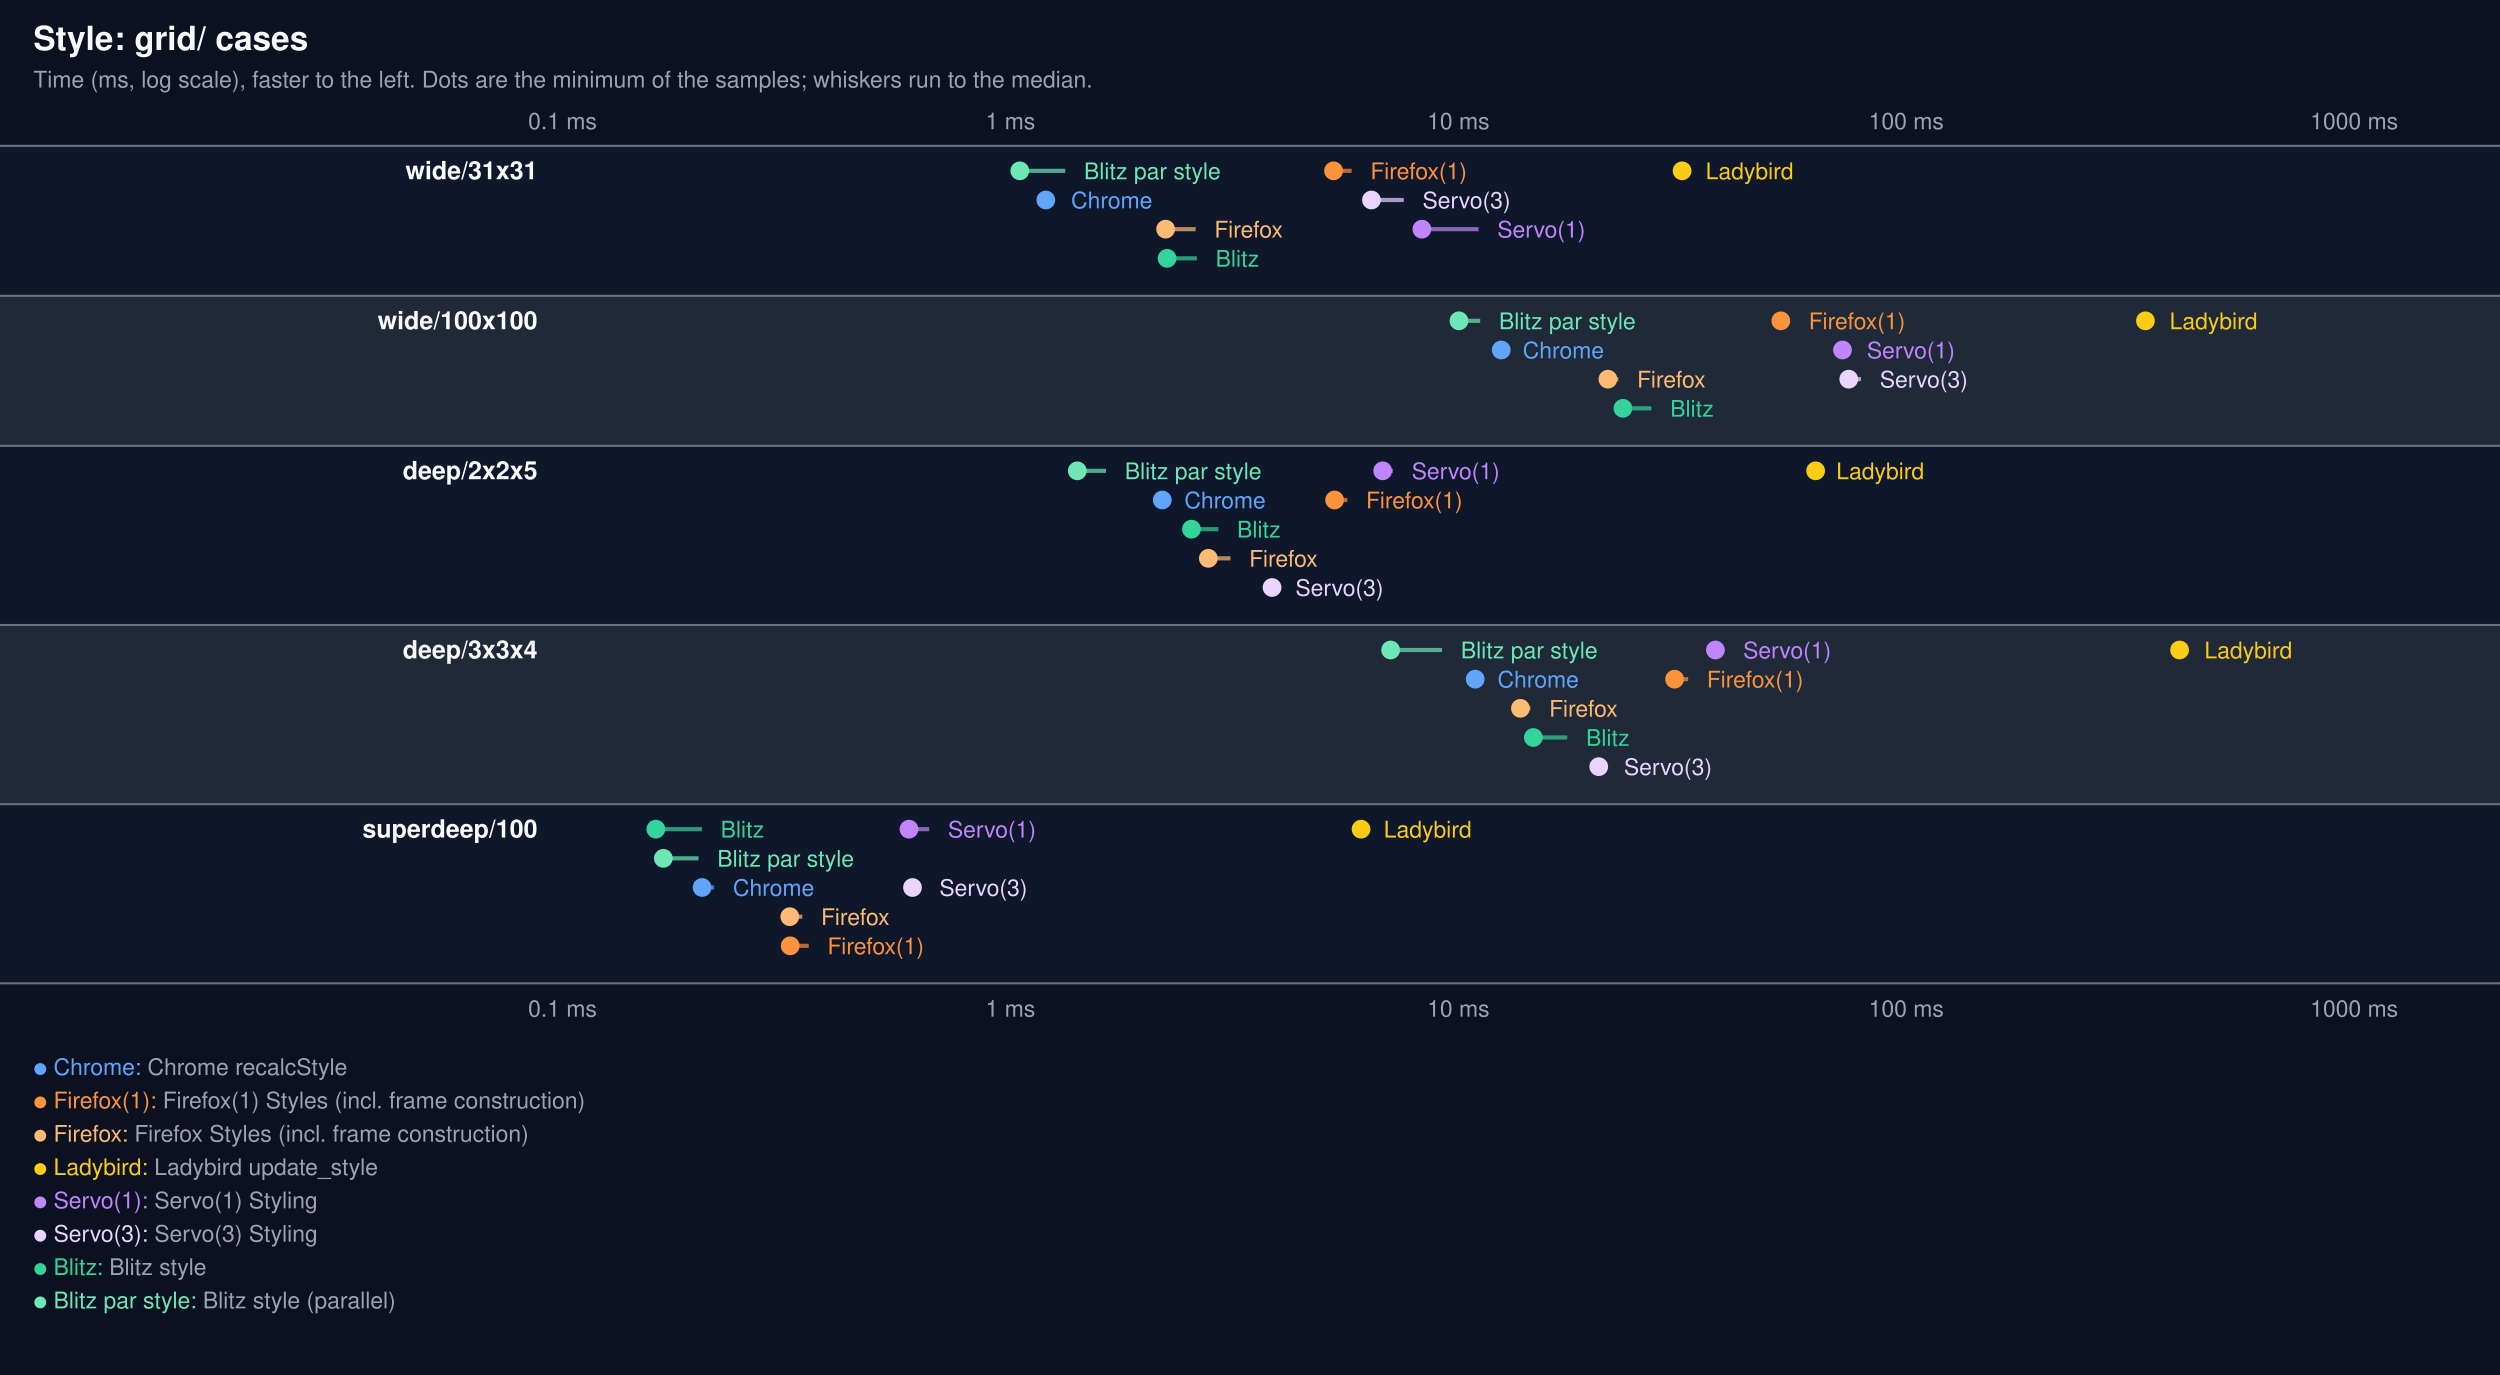
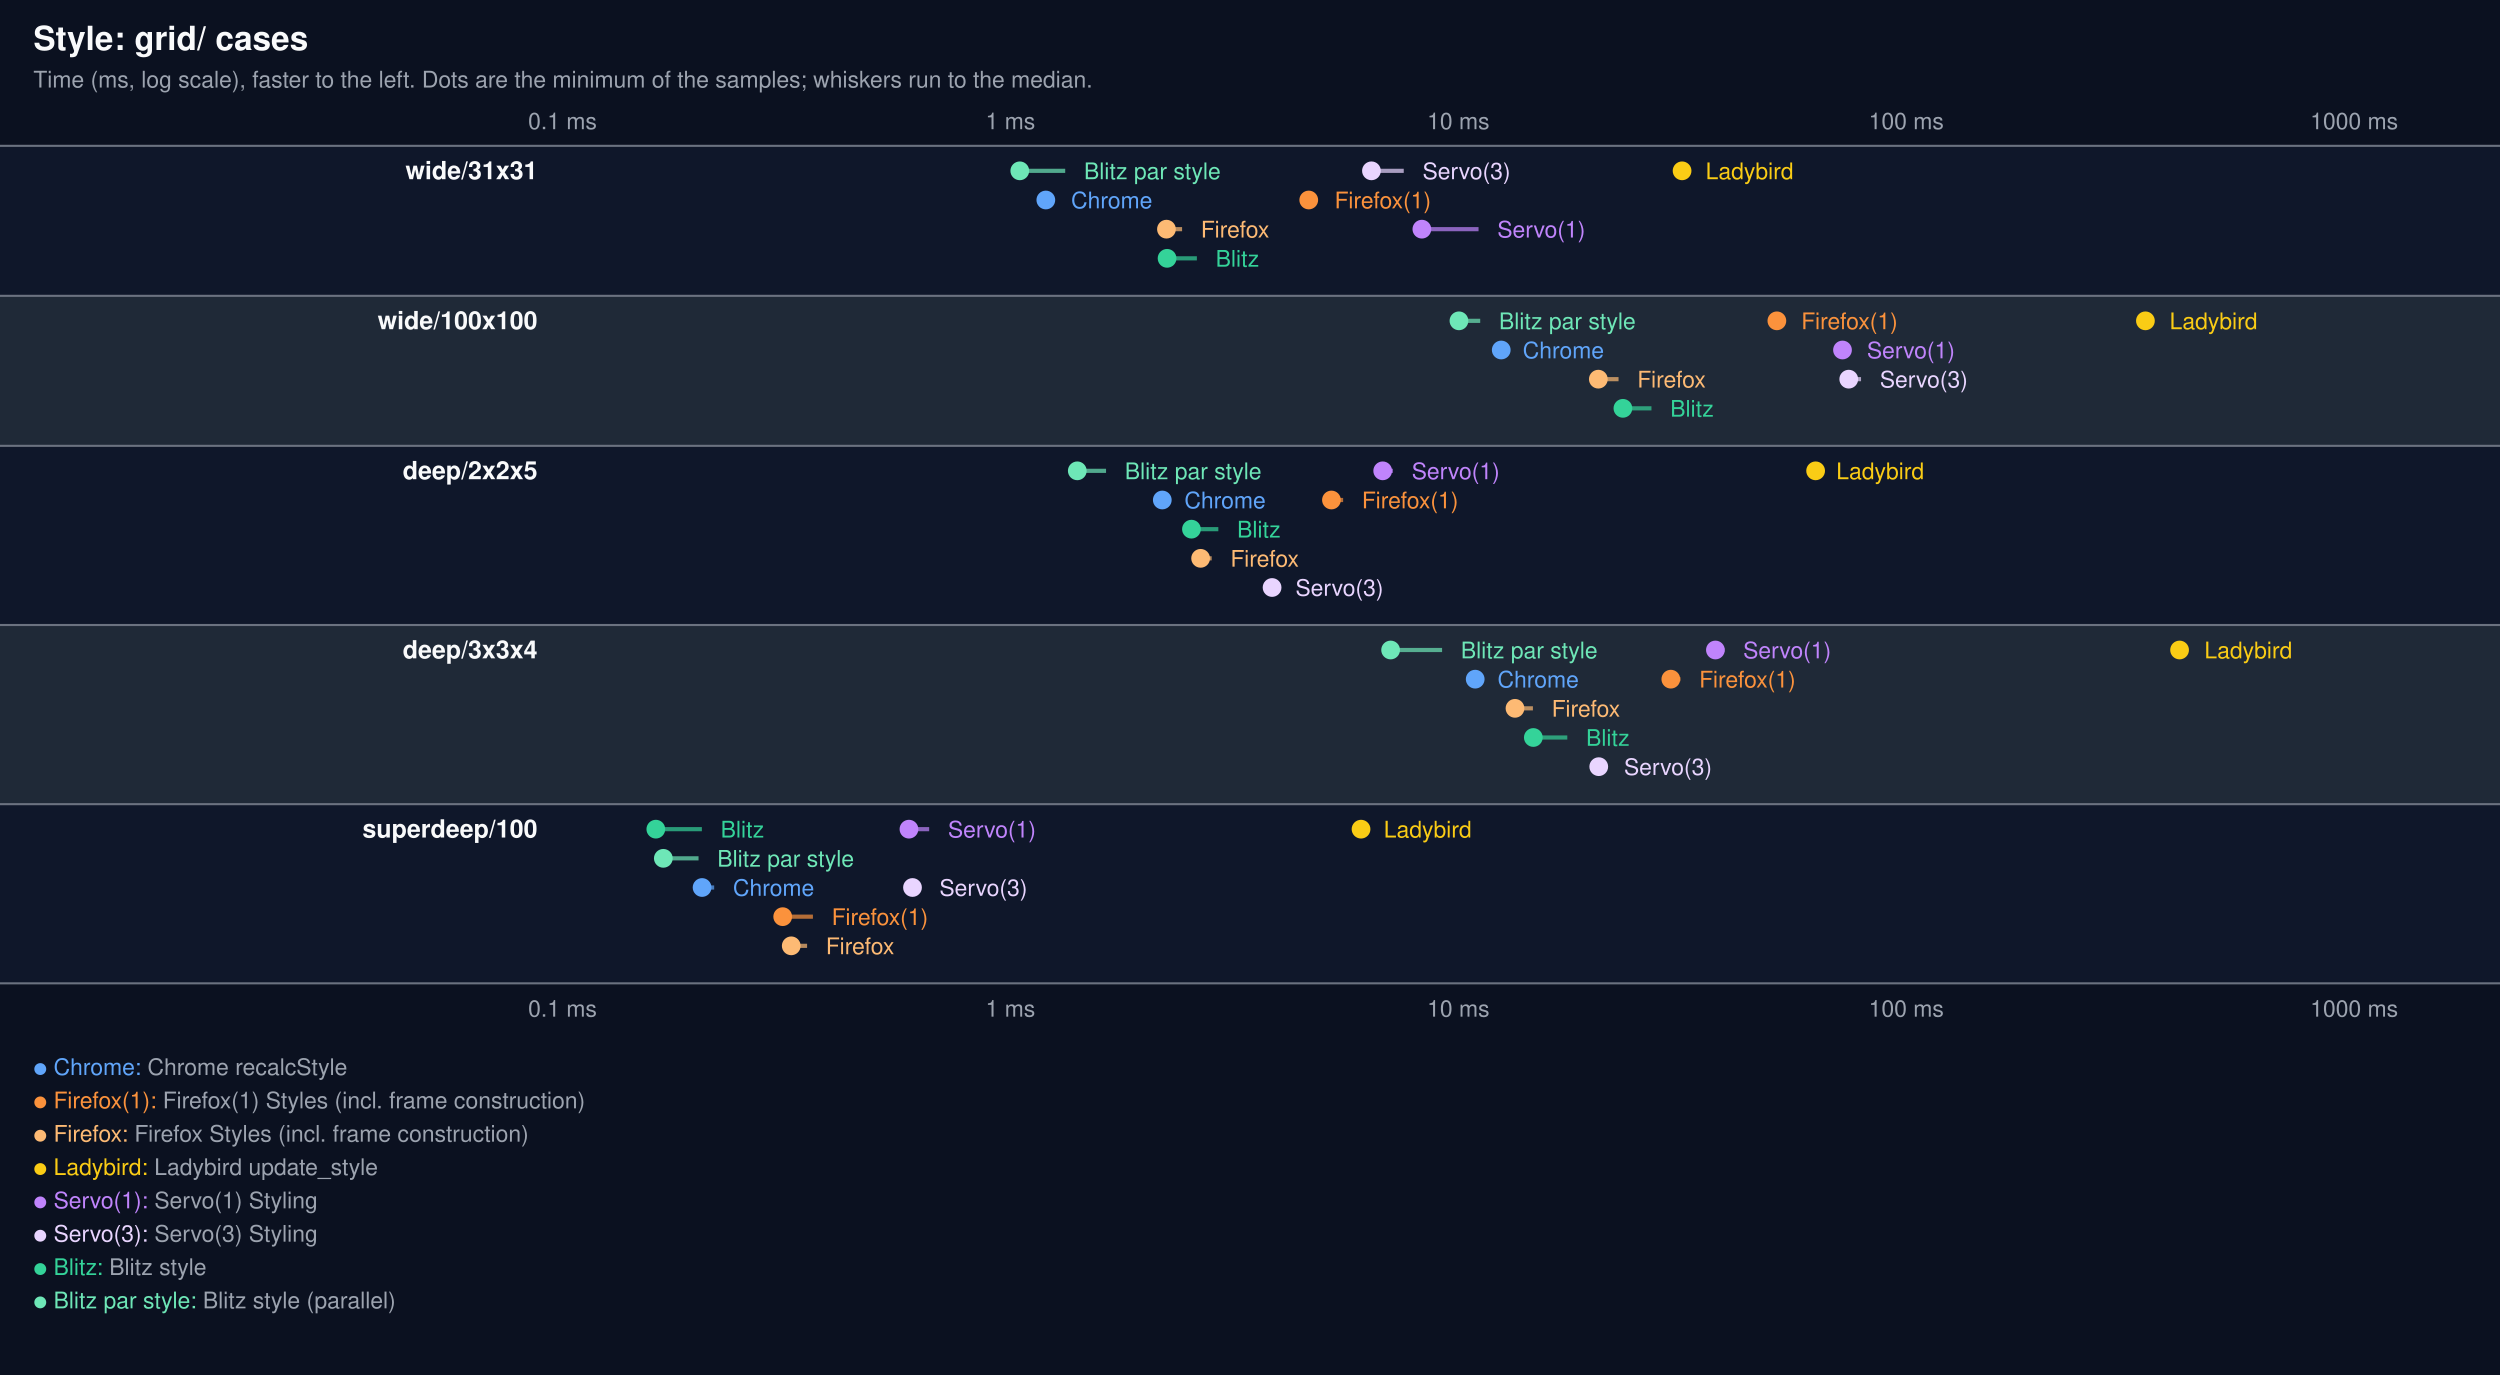
<svg xmlns="http://www.w3.org/2000/svg" width="1200" height="660" viewBox="0 0 1200 660" font-family="system-ui, -apple-system, Segoe UI, Helvetica, Arial, sans-serif">
  <rect width="1200" height="660" fill="#0b1120" />
  <text x="16" y="24" fill="#f9fafb" font-size="16" font-weight="600">Style: grid/ cases</text>
  <text x="16" y="42" fill="#9ca3af" font-size="11">Time (ms, log scale), faster to the left. Dots are the minimum of the samples; whiskers run to the median.</text>
  <line x1="270.0" x2="270.0" y1="70" y2="472" stroke="#374151" stroke-dasharray="2 4" />
  <text x="270.0" y="62" fill="#9ca3af" font-size="11" text-anchor="middle">0.1 ms</text>
  <text x="270.0" y="488" fill="#9ca3af" font-size="11" text-anchor="middle">0.1 ms</text>
  <line x1="485.0" x2="485.0" y1="70" y2="472" stroke="#374151" stroke-dasharray="2 4" />
  <text x="485.0" y="62" fill="#9ca3af" font-size="11" text-anchor="middle">1 ms</text>
  <text x="485.0" y="488" fill="#9ca3af" font-size="11" text-anchor="middle">1 ms</text>
  <line x1="700.0" x2="700.0" y1="70" y2="472" stroke="#374151" stroke-dasharray="2 4" />
  <text x="700.0" y="62" fill="#9ca3af" font-size="11" text-anchor="middle">10 ms</text>
  <text x="700.0" y="488" fill="#9ca3af" font-size="11" text-anchor="middle">10 ms</text>
  <line x1="915.0" x2="915.0" y1="70" y2="472" stroke="#374151" stroke-dasharray="2 4" />
  <text x="915.0" y="62" fill="#9ca3af" font-size="11" text-anchor="middle">100 ms</text>
  <text x="915.0" y="488" fill="#9ca3af" font-size="11" text-anchor="middle">100 ms</text>
  <line x1="1130.0" x2="1130.0" y1="70" y2="472" stroke="#374151" stroke-dasharray="2 4" />
  <text x="1130.0" y="62" fill="#9ca3af" font-size="11" text-anchor="middle">1000 ms</text>
  <text x="1130.0" y="488" fill="#9ca3af" font-size="11" text-anchor="middle">1000 ms</text>
  <rect x="0" y="70" width="1200" height="72" fill="#0f172a" />
  <line x1="0" x2="1200" y1="70" y2="70" stroke="#6b7280" stroke-width="1" />
  <text x="258" y="86" fill="#f9fafb" font-size="12" font-weight="600" text-anchor="end">wide/31x31</text>
  <line x1="489.5" x2="511.3" y1="82" y2="82" stroke="#6ee7b7" stroke-width="2" opacity="0.7" />
  <circle cx="489.5" cy="82" r="4.5" fill="#6ee7b7" />
  <text x="520.3" y="86" fill="#6ee7b7" font-size="11" text-anchor="start">Blitz par style</text>
  <line x1="502.0" x2="505.1" y1="96" y2="96" stroke="#60a5fa" stroke-width="2" opacity="0.7" />
  <circle cx="502.0" cy="96" r="4.5" fill="#60a5fa" />
  <text x="514.1" y="100" fill="#60a5fa" font-size="11" text-anchor="start">Chrome</text>
-   <line x1="559.5" x2="573.9" y1="110" y2="110" stroke="#fdba74" stroke-width="2" opacity="0.7" />
-   <circle cx="559.5" cy="110" r="4.5" fill="#fdba74" />
-   <text x="582.9" y="114" fill="#fdba74" font-size="11" text-anchor="start">Firefox</text>
+   <line x1="559.9" x2="567.4" y1="110" y2="110" stroke="#fdba74" stroke-width="2" opacity="0.7" />
+   <circle cx="559.9" cy="110" r="4.5" fill="#fdba74" />
+   <text x="576.4" y="114" fill="#fdba74" font-size="11" text-anchor="start">Firefox</text>
  <line x1="560.2" x2="574.5" y1="124" y2="124" stroke="#34d399" stroke-width="2" opacity="0.7" />
  <circle cx="560.2" cy="124" r="4.5" fill="#34d399" />
  <text x="583.5" y="128" fill="#34d399" font-size="11" text-anchor="start">Blitz</text>
-   <line x1="640.1" x2="648.8" y1="82" y2="82" stroke="#fb923c" stroke-width="2" opacity="0.7" />
-   <circle cx="640.1" cy="82" r="4.5" fill="#fb923c" />
-   <text x="657.8" y="86" fill="#fb923c" font-size="11" text-anchor="start">Firefox(1)</text>
-   <line x1="658.3" x2="673.8" y1="96" y2="96" stroke="#e9d5ff" stroke-width="2" opacity="0.7" />
-   <circle cx="658.3" cy="96" r="4.5" fill="#e9d5ff" />
-   <text x="682.8" y="100" fill="#e9d5ff" font-size="11" text-anchor="start">Servo(3)</text>
+   <line x1="628.2" x2="631.6" y1="96" y2="96" stroke="#fb923c" stroke-width="2" opacity="0.7" />
+   <circle cx="628.2" cy="96" r="4.5" fill="#fb923c" />
+   <text x="640.6" y="100" fill="#fb923c" font-size="11" text-anchor="start">Firefox(1)</text>
+   <line x1="658.3" x2="673.8" y1="82" y2="82" stroke="#e9d5ff" stroke-width="2" opacity="0.7" />
+   <circle cx="658.3" cy="82" r="4.5" fill="#e9d5ff" />
+   <text x="682.8" y="86" fill="#e9d5ff" font-size="11" text-anchor="start">Servo(3)</text>
  <line x1="682.5" x2="709.7" y1="110" y2="110" stroke="#c084fc" stroke-width="2" opacity="0.7" />
  <circle cx="682.5" cy="110" r="4.5" fill="#c084fc" />
  <text x="718.7" y="114" fill="#c084fc" font-size="11" text-anchor="start">Servo(1)</text>
  <line x1="807.4" x2="809.7" y1="82" y2="82" stroke="#facc15" stroke-width="2" opacity="0.7" />
  <circle cx="807.4" cy="82" r="4.5" fill="#facc15" />
  <text x="818.7" y="86" fill="#facc15" font-size="11" text-anchor="start">Ladybird</text>
  <rect x="0" y="142" width="1200" height="72" fill="#1f2937" />
  <line x1="0" x2="1200" y1="142" y2="142" stroke="#6b7280" stroke-width="1" />
  <text x="258" y="158" fill="#f9fafb" font-size="12" font-weight="600" text-anchor="end">wide/100x100</text>
  <line x1="700.3" x2="710.5" y1="154" y2="154" stroke="#6ee7b7" stroke-width="2" opacity="0.7" />
  <circle cx="700.3" cy="154" r="4.5" fill="#6ee7b7" />
  <text x="719.5" y="158" fill="#6ee7b7" font-size="11" text-anchor="start">Blitz par style</text>
  <line x1="720.6" x2="721.9" y1="168" y2="168" stroke="#60a5fa" stroke-width="2" opacity="0.7" />
  <circle cx="720.6" cy="168" r="4.5" fill="#60a5fa" />
  <text x="730.9" y="172" fill="#60a5fa" font-size="11" text-anchor="start">Chrome</text>
-   <line x1="771.8" x2="776.8" y1="182" y2="182" stroke="#fdba74" stroke-width="2" opacity="0.7" />
-   <circle cx="771.8" cy="182" r="4.5" fill="#fdba74" />
-   <text x="785.8" y="186" fill="#fdba74" font-size="11" text-anchor="start">Firefox</text>
+   <line x1="767.2" x2="776.9" y1="182" y2="182" stroke="#fdba74" stroke-width="2" opacity="0.7" />
+   <circle cx="767.2" cy="182" r="4.5" fill="#fdba74" />
+   <text x="785.9" y="186" fill="#fdba74" font-size="11" text-anchor="start">Firefox</text>
  <line x1="779.0" x2="792.7" y1="196" y2="196" stroke="#34d399" stroke-width="2" opacity="0.7" />
  <circle cx="779.0" cy="196" r="4.5" fill="#34d399" />
  <text x="801.7" y="200" fill="#34d399" font-size="11" text-anchor="start">Blitz</text>
-   <line x1="854.8" x2="859.2" y1="154" y2="154" stroke="#fb923c" stroke-width="2" opacity="0.7" />
-   <circle cx="854.8" cy="154" r="4.5" fill="#fb923c" />
-   <text x="868.2" y="158" fill="#fb923c" font-size="11" text-anchor="start">Firefox(1)</text>
+   <line x1="852.9" x2="855.6" y1="154" y2="154" stroke="#fb923c" stroke-width="2" opacity="0.7" />
+   <circle cx="852.9" cy="154" r="4.5" fill="#fb923c" />
+   <text x="864.6" y="158" fill="#fb923c" font-size="11" text-anchor="start">Firefox(1)</text>
  <line x1="884.4" x2="887.1" y1="168" y2="168" stroke="#c084fc" stroke-width="2" opacity="0.7" />
  <circle cx="884.4" cy="168" r="4.5" fill="#c084fc" />
  <text x="896.1" y="172" fill="#c084fc" font-size="11" text-anchor="start">Servo(1)</text>
  <line x1="887.4" x2="893.3" y1="182" y2="182" stroke="#e9d5ff" stroke-width="2" opacity="0.7" />
  <circle cx="887.4" cy="182" r="4.5" fill="#e9d5ff" />
  <text x="902.3" y="186" fill="#e9d5ff" font-size="11" text-anchor="start">Servo(3)</text>
  <line x1="1029.8" x2="1032.4" y1="154" y2="154" stroke="#facc15" stroke-width="2" opacity="0.7" />
  <circle cx="1029.8" cy="154" r="4.5" fill="#facc15" />
  <text x="1041.4" y="158" fill="#facc15" font-size="11" text-anchor="start">Ladybird</text>
  <rect x="0" y="214" width="1200" height="86" fill="#0f172a" />
  <line x1="0" x2="1200" y1="214" y2="214" stroke="#6b7280" stroke-width="1" />
  <text x="258" y="230" fill="#f9fafb" font-size="12" font-weight="600" text-anchor="end">deep/2x2x5</text>
  <line x1="517.1" x2="530.9" y1="226" y2="226" stroke="#6ee7b7" stroke-width="2" opacity="0.7" />
  <circle cx="517.1" cy="226" r="4.5" fill="#6ee7b7" />
  <text x="539.9" y="230" fill="#6ee7b7" font-size="11" text-anchor="start">Blitz par style</text>
  <line x1="557.9" x2="559.5" y1="240" y2="240" stroke="#60a5fa" stroke-width="2" opacity="0.7" />
  <circle cx="557.9" cy="240" r="4.5" fill="#60a5fa" />
  <text x="568.5" y="244" fill="#60a5fa" font-size="11" text-anchor="start">Chrome</text>
  <line x1="571.9" x2="584.8" y1="254" y2="254" stroke="#34d399" stroke-width="2" opacity="0.7" />
  <circle cx="571.9" cy="254" r="4.5" fill="#34d399" />
  <text x="593.8" y="258" fill="#34d399" font-size="11" text-anchor="start">Blitz</text>
-   <line x1="580.0" x2="590.6" y1="268" y2="268" stroke="#fdba74" stroke-width="2" opacity="0.7" />
-   <circle cx="580.0" cy="268" r="4.5" fill="#fdba74" />
-   <text x="599.6" y="272" fill="#fdba74" font-size="11" text-anchor="start">Firefox</text>
+   <line x1="576.3" x2="581.6" y1="268" y2="268" stroke="#fdba74" stroke-width="2" opacity="0.7" />
+   <circle cx="576.3" cy="268" r="4.5" fill="#fdba74" />
+   <text x="590.6" y="272" fill="#fdba74" font-size="11" text-anchor="start">Firefox</text>
  <line x1="610.6" x2="612.8" y1="282" y2="282" stroke="#e9d5ff" stroke-width="2" opacity="0.7" />
  <circle cx="610.6" cy="282" r="4.5" fill="#e9d5ff" />
  <text x="621.8" y="286" fill="#e9d5ff" font-size="11" text-anchor="start">Servo(3)</text>
-   <line x1="640.6" x2="646.7" y1="240" y2="240" stroke="#fb923c" stroke-width="2" opacity="0.7" />
-   <circle cx="640.6" cy="240" r="4.5" fill="#fb923c" />
-   <text x="655.7" y="244" fill="#fb923c" font-size="11" text-anchor="start">Firefox(1)</text>
+   <line x1="639.1" x2="644.7" y1="240" y2="240" stroke="#fb923c" stroke-width="2" opacity="0.7" />
+   <circle cx="639.1" cy="240" r="4.5" fill="#fb923c" />
+   <text x="653.7" y="244" fill="#fb923c" font-size="11" text-anchor="start">Firefox(1)</text>
  <line x1="663.7" x2="668.6" y1="226" y2="226" stroke="#c084fc" stroke-width="2" opacity="0.7" />
  <circle cx="663.7" cy="226" r="4.5" fill="#c084fc" />
  <text x="677.6" y="230" fill="#c084fc" font-size="11" text-anchor="start">Servo(1)</text>
  <line x1="871.5" x2="872.4" y1="226" y2="226" stroke="#facc15" stroke-width="2" opacity="0.7" />
  <circle cx="871.5" cy="226" r="4.5" fill="#facc15" />
  <text x="881.4" y="230" fill="#facc15" font-size="11" text-anchor="start">Ladybird</text>
  <rect x="0" y="300" width="1200" height="86" fill="#1f2937" />
  <line x1="0" x2="1200" y1="300" y2="300" stroke="#6b7280" stroke-width="1" />
  <text x="258" y="316" fill="#f9fafb" font-size="12" font-weight="600" text-anchor="end">deep/3x3x4</text>
  <line x1="667.5" x2="692.2" y1="312" y2="312" stroke="#6ee7b7" stroke-width="2" opacity="0.7" />
  <circle cx="667.5" cy="312" r="4.5" fill="#6ee7b7" />
  <text x="701.2" y="316" fill="#6ee7b7" font-size="11" text-anchor="start">Blitz par style</text>
  <line x1="708.1" x2="709.8" y1="326" y2="326" stroke="#60a5fa" stroke-width="2" opacity="0.7" />
  <circle cx="708.1" cy="326" r="4.5" fill="#60a5fa" />
  <text x="718.8" y="330" fill="#60a5fa" font-size="11" text-anchor="start">Chrome</text>
-   <line x1="729.8" x2="734.6" y1="340" y2="340" stroke="#fdba74" stroke-width="2" opacity="0.7" />
-   <circle cx="729.8" cy="340" r="4.5" fill="#fdba74" />
-   <text x="743.6" y="344" fill="#fdba74" font-size="11" text-anchor="start">Firefox</text>
+   <line x1="727.2" x2="735.8" y1="340" y2="340" stroke="#fdba74" stroke-width="2" opacity="0.7" />
+   <circle cx="727.2" cy="340" r="4.5" fill="#fdba74" />
+   <text x="744.8" y="344" fill="#fdba74" font-size="11" text-anchor="start">Firefox</text>
  <line x1="736.0" x2="752.3" y1="354" y2="354" stroke="#34d399" stroke-width="2" opacity="0.7" />
  <circle cx="736.0" cy="354" r="4.5" fill="#34d399" />
  <text x="761.3" y="358" fill="#34d399" font-size="11" text-anchor="start">Blitz</text>
  <line x1="767.4" x2="770.5" y1="368" y2="368" stroke="#e9d5ff" stroke-width="2" opacity="0.7" />
  <circle cx="767.4" cy="368" r="4.5" fill="#e9d5ff" />
  <text x="779.5" y="372" fill="#e9d5ff" font-size="11" text-anchor="start">Servo(3)</text>
-   <line x1="803.8" x2="810.3" y1="326" y2="326" stroke="#fb923c" stroke-width="2" opacity="0.7" />
-   <circle cx="803.8" cy="326" r="4.5" fill="#fb923c" />
-   <text x="819.3" y="330" fill="#fb923c" font-size="11" text-anchor="start">Firefox(1)</text>
+   <line x1="802.0" x2="806.6" y1="326" y2="326" stroke="#fb923c" stroke-width="2" opacity="0.7" />
+   <circle cx="802.0" cy="326" r="4.5" fill="#fb923c" />
+   <text x="815.6" y="330" fill="#fb923c" font-size="11" text-anchor="start">Firefox(1)</text>
  <line x1="823.4" x2="827.7" y1="312" y2="312" stroke="#c084fc" stroke-width="2" opacity="0.7" />
  <circle cx="823.4" cy="312" r="4.5" fill="#c084fc" />
  <text x="836.7" y="316" fill="#c084fc" font-size="11" text-anchor="start">Servo(1)</text>
  <line x1="1046.2" x2="1049.1" y1="312" y2="312" stroke="#facc15" stroke-width="2" opacity="0.7" />
  <circle cx="1046.2" cy="312" r="4.5" fill="#facc15" />
  <text x="1058.1" y="316" fill="#facc15" font-size="11" text-anchor="start">Ladybird</text>
  <rect x="0" y="386" width="1200" height="86" fill="#0f172a" />
  <line x1="0" x2="1200" y1="386" y2="386" stroke="#6b7280" stroke-width="1" />
  <text x="258" y="402" fill="#f9fafb" font-size="12" font-weight="600" text-anchor="end">superdeep/100</text>
  <line x1="314.8" x2="336.9" y1="398" y2="398" stroke="#34d399" stroke-width="2" opacity="0.7" />
  <circle cx="314.8" cy="398" r="4.5" fill="#34d399" />
  <text x="345.9" y="402" fill="#34d399" font-size="11" text-anchor="start">Blitz</text>
  <line x1="318.4" x2="335.3" y1="412" y2="412" stroke="#6ee7b7" stroke-width="2" opacity="0.7" />
  <circle cx="318.4" cy="412" r="4.5" fill="#6ee7b7" />
  <text x="344.3" y="416" fill="#6ee7b7" font-size="11" text-anchor="start">Blitz par style</text>
  <line x1="337.0" x2="342.8" y1="426" y2="426" stroke="#60a5fa" stroke-width="2" opacity="0.7" />
  <circle cx="337.0" cy="426" r="4.5" fill="#60a5fa" />
  <text x="351.8" y="430" fill="#60a5fa" font-size="11" text-anchor="start">Chrome</text>
-   <line x1="379.1" x2="385.1" y1="440" y2="440" stroke="#fdba74" stroke-width="2" opacity="0.7" />
-   <circle cx="379.1" cy="440" r="4.5" fill="#fdba74" />
-   <text x="394.1" y="444" fill="#fdba74" font-size="11" text-anchor="start">Firefox</text>
-   <line x1="379.3" x2="388.2" y1="454" y2="454" stroke="#fb923c" stroke-width="2" opacity="0.7" />
-   <circle cx="379.3" cy="454" r="4.5" fill="#fb923c" />
-   <text x="397.2" y="458" fill="#fb923c" font-size="11" text-anchor="start">Firefox(1)</text>
+   <line x1="375.7" x2="390.2" y1="440" y2="440" stroke="#fb923c" stroke-width="2" opacity="0.7" />
+   <circle cx="375.7" cy="440" r="4.5" fill="#fb923c" />
+   <text x="399.2" y="444" fill="#fb923c" font-size="11" text-anchor="start">Firefox(1)</text>
+   <line x1="379.8" x2="387.4" y1="454" y2="454" stroke="#fdba74" stroke-width="2" opacity="0.7" />
+   <circle cx="379.8" cy="454" r="4.5" fill="#fdba74" />
+   <text x="396.4" y="458" fill="#fdba74" font-size="11" text-anchor="start">Firefox</text>
  <line x1="436.3" x2="446.0" y1="398" y2="398" stroke="#c084fc" stroke-width="2" opacity="0.7" />
  <circle cx="436.3" cy="398" r="4.5" fill="#c084fc" />
  <text x="455.0" y="402" fill="#c084fc" font-size="11" text-anchor="start">Servo(1)</text>
  <line x1="438.0" x2="441.9" y1="426" y2="426" stroke="#e9d5ff" stroke-width="2" opacity="0.7" />
  <circle cx="438.0" cy="426" r="4.5" fill="#e9d5ff" />
  <text x="450.9" y="430" fill="#e9d5ff" font-size="11" text-anchor="start">Servo(3)</text>
  <line x1="653.3" x2="655.2" y1="398" y2="398" stroke="#facc15" stroke-width="2" opacity="0.7" />
  <circle cx="653.3" cy="398" r="4.5" fill="#facc15" />
  <text x="664.2" y="402" fill="#facc15" font-size="11" text-anchor="start">Ladybird</text>
  <line x1="0" x2="1200" y1="472" y2="472" stroke="#6b7280" stroke-width="1" />
  <text x="16" y="516" font-size="11" fill="#60a5fa">● Chrome: <tspan fill="#9ca3af">Chrome recalcStyle</tspan>
  </text>
  <text x="16" y="532" font-size="11" fill="#fb923c">● Firefox(1): <tspan fill="#9ca3af">Firefox(1) Styles (incl. frame construction)</tspan>
  </text>
  <text x="16" y="548" font-size="11" fill="#fdba74">● Firefox: <tspan fill="#9ca3af">Firefox Styles (incl. frame construction)</tspan>
  </text>
  <text x="16" y="564" font-size="11" fill="#facc15">● Ladybird: <tspan fill="#9ca3af">Ladybird update_style</tspan>
  </text>
  <text x="16" y="580" font-size="11" fill="#c084fc">● Servo(1): <tspan fill="#9ca3af">Servo(1) Styling</tspan>
  </text>
  <text x="16" y="596" font-size="11" fill="#e9d5ff">● Servo(3): <tspan fill="#9ca3af">Servo(3) Styling</tspan>
  </text>
  <text x="16" y="612" font-size="11" fill="#34d399">● Blitz: <tspan fill="#9ca3af">Blitz style</tspan>
  </text>
  <text x="16" y="628" font-size="11" fill="#6ee7b7">● Blitz par style: <tspan fill="#9ca3af">Blitz style (parallel)</tspan>
  </text>
</svg>
